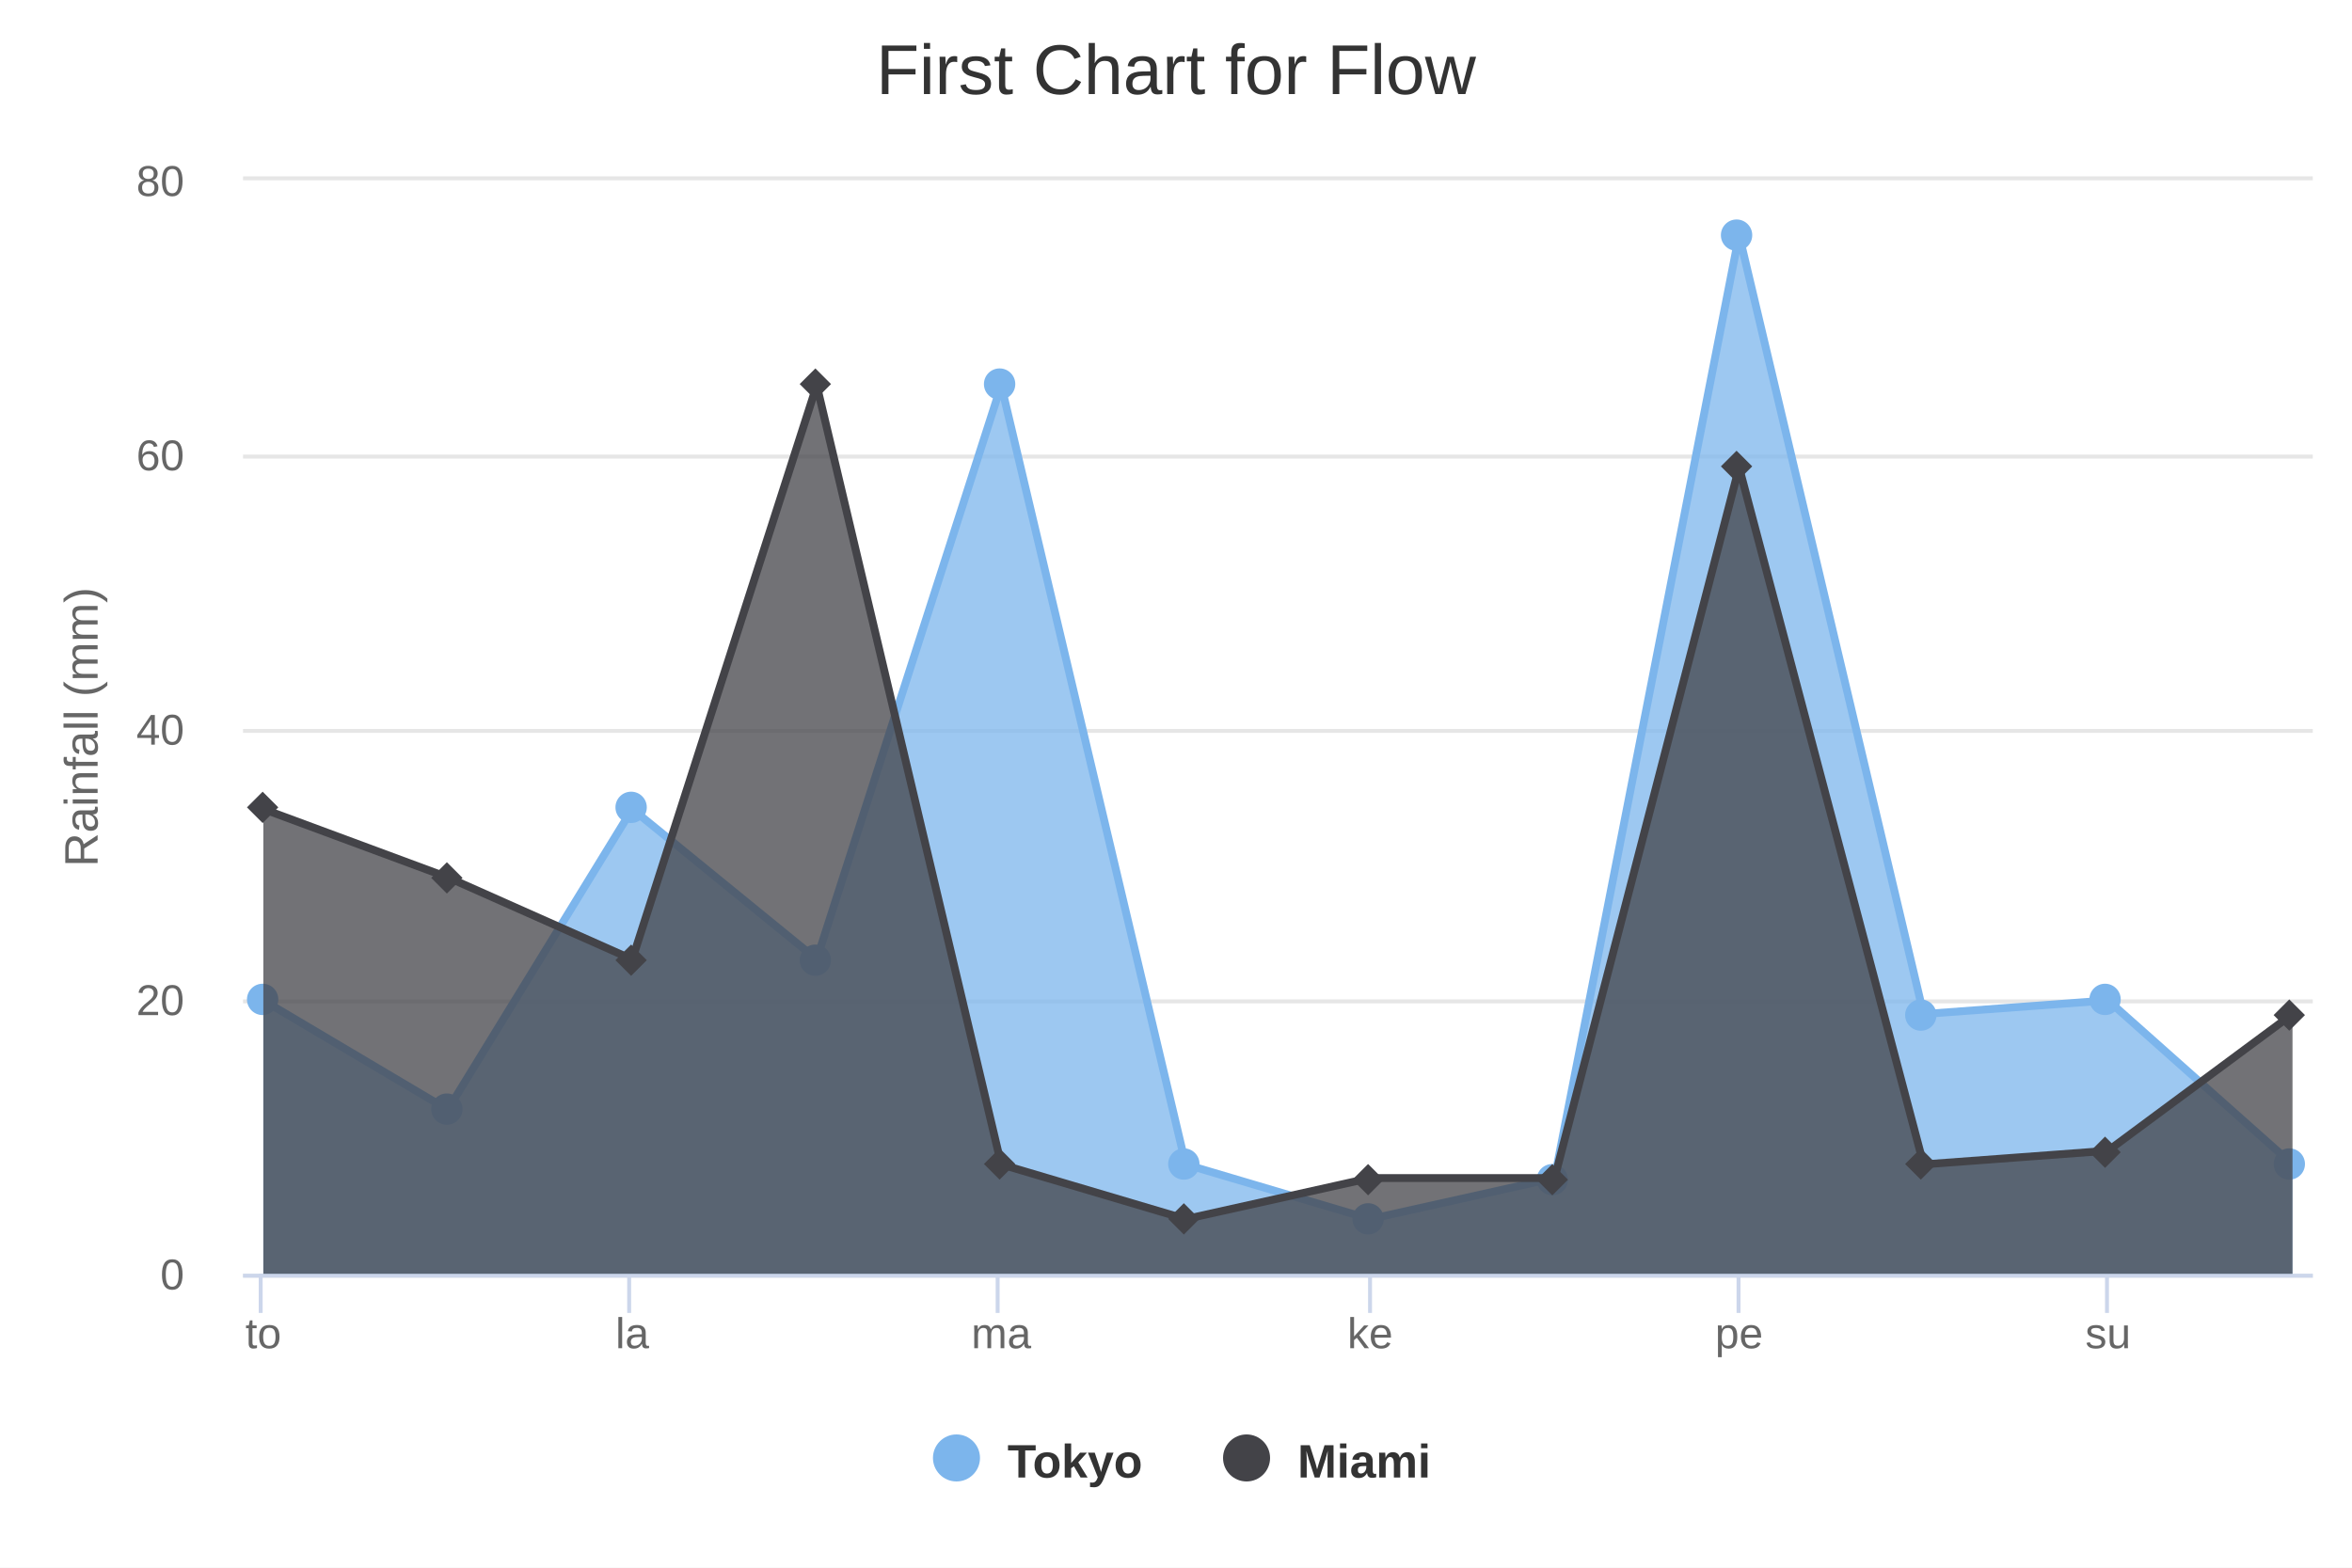
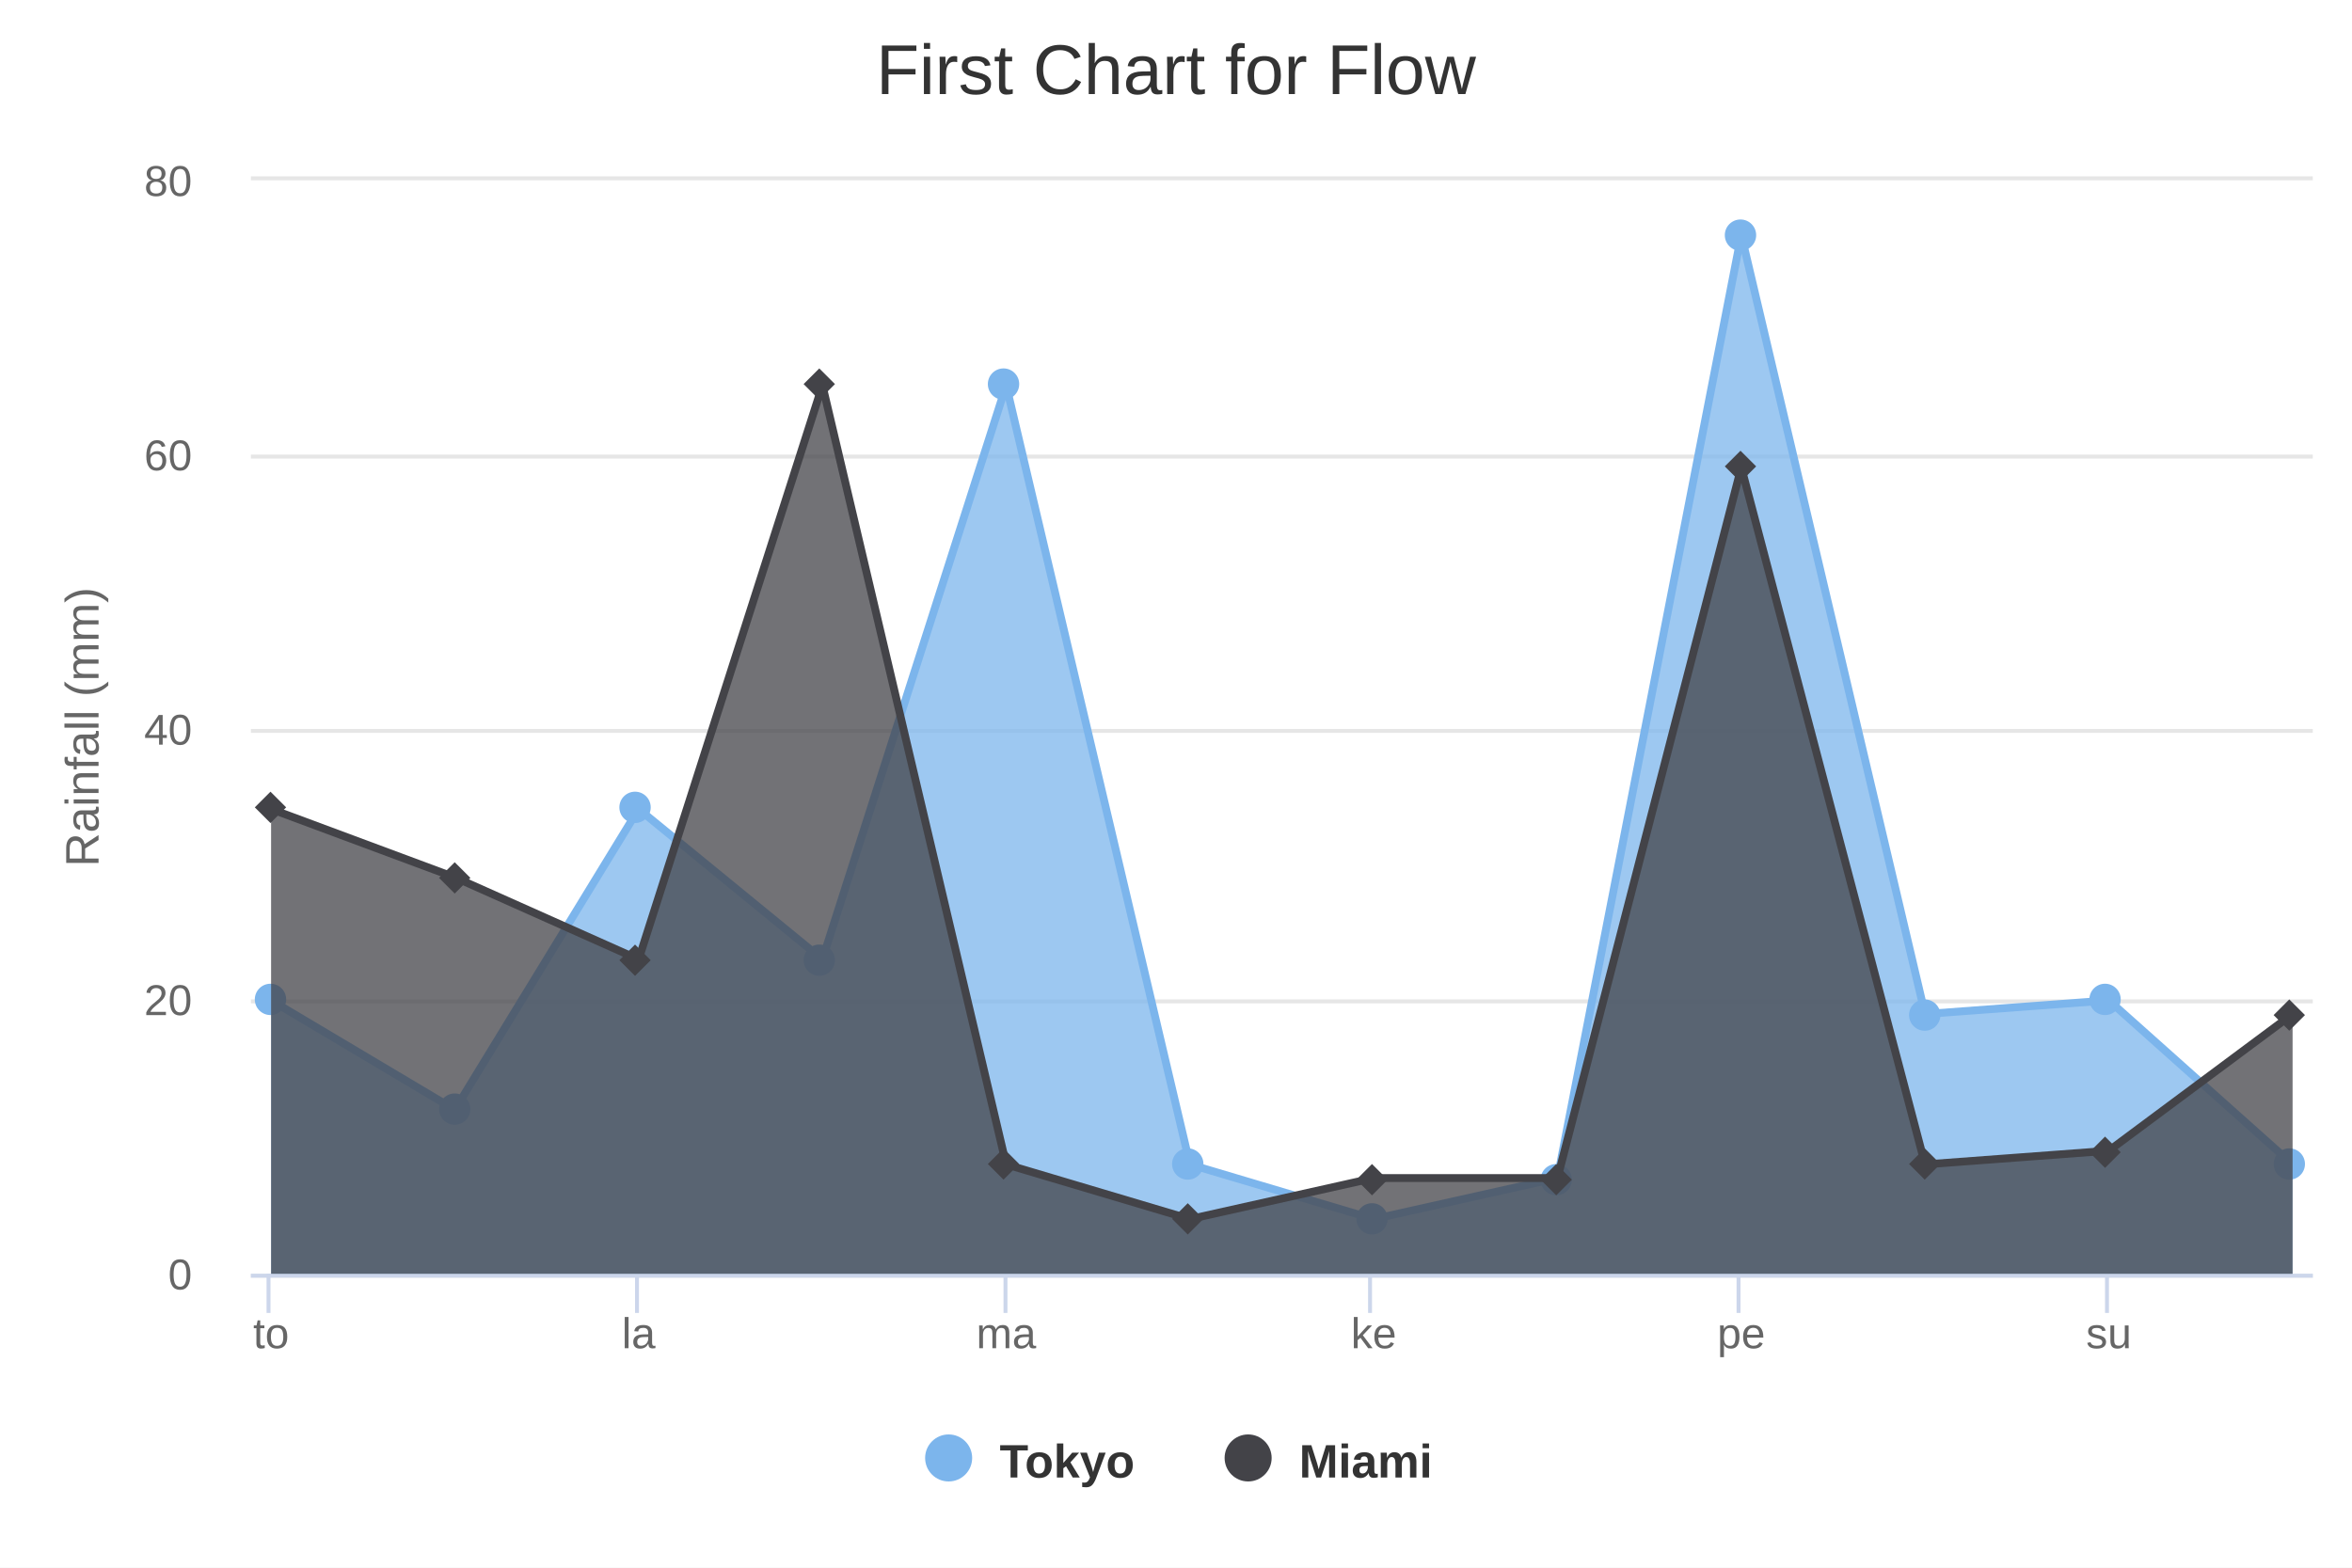
<svg xmlns="http://www.w3.org/2000/svg" version="1.1" class="highcharts-root" style="font-family:&quot;Lucida Grande&quot;, &quot;Lucida Sans Unicode&quot;, Arial, Helvetica, sans-serif;font-size:12px;" width="600" height="400" viewBox="0 0 600 400" aria-hidden="false" aria-label="Interactive chart">
  <defs aria-hidden="true">
-     <clipPath id="highcharts-vqdgmdu-1-">
-       <rect x="0" y="0" width="528" height="279" fill="none" />
+     <clipPath id="highcharts-73pwqmk-1-">
+       <rect x="0" y="0" width="526" height="279" fill="none" />
    </clipPath>
-     <clipPath id="highcharts-vqdgmdu-14-">
-       <rect x="0" y="0" width="528" height="279" fill="none" />
+     <clipPath id="highcharts-73pwqmk-14-">
+       <rect x="0" y="0" width="526" height="279" fill="none" />
    </clipPath>
  </defs>
  <rect fill="#ffffff" class="highcharts-background" x="0" y="0" width="600" height="400" rx="0" ry="0" aria-hidden="true" />
-   <rect fill="none" class="highcharts-plot-background" x="62" y="46" width="528" height="279" aria-hidden="true" />
+   <rect fill="none" class="highcharts-plot-background" x="64" y="46" width="526" height="279" aria-hidden="true" />
  <g class="highcharts-pane-group" data-z-index="0" aria-hidden="true" />
  <g class="highcharts-grid highcharts-xaxis-grid" data-z-index="1" aria-hidden="true">
-     <path fill="none" stroke-dasharray="none" data-z-index="1" class="highcharts-grid-line" d="M 66.5 46 L 66.5 325" opacity="1" />
-     <path fill="none" stroke-dasharray="none" data-z-index="1" class="highcharts-grid-line" d="M 160.5 46 L 160.5 325" opacity="1" />
-     <path fill="none" stroke-dasharray="none" data-z-index="1" class="highcharts-grid-line" d="M 254.5 46 L 254.5 325" opacity="1" />
+     <path fill="none" stroke-dasharray="none" data-z-index="1" class="highcharts-grid-line" d="M 68.5 46 L 68.5 325" opacity="1" />
+     <path fill="none" stroke-dasharray="none" data-z-index="1" class="highcharts-grid-line" d="M 162.5 46 L 162.5 325" opacity="1" />
+     <path fill="none" stroke-dasharray="none" data-z-index="1" class="highcharts-grid-line" d="M 256.5 46 L 256.5 325" opacity="1" />
    <path fill="none" stroke-dasharray="none" data-z-index="1" class="highcharts-grid-line" d="M 349.5 46 L 349.5 325" opacity="1" />
    <path fill="none" stroke-dasharray="none" data-z-index="1" class="highcharts-grid-line" d="M 443.5 46 L 443.5 325" opacity="1" />
    <path fill="none" stroke-dasharray="none" data-z-index="1" class="highcharts-grid-line" d="M 537.5 46 L 537.5 325" opacity="1" />
  </g>
  <g class="highcharts-grid highcharts-yaxis-grid" data-z-index="1" aria-hidden="true">
-     <path fill="none" stroke="#e6e6e6" stroke-width="1" stroke-dasharray="none" data-z-index="1" class="highcharts-grid-line" d="M 62 325.5 L 590 325.5" opacity="1" />
-     <path fill="none" stroke="#e6e6e6" stroke-width="1" stroke-dasharray="none" data-z-index="1" class="highcharts-grid-line" d="M 62 255.5 L 590 255.5" opacity="1" />
-     <path fill="none" stroke="#e6e6e6" stroke-width="1" stroke-dasharray="none" data-z-index="1" class="highcharts-grid-line" d="M 62 186.5 L 590 186.5" opacity="1" />
-     <path fill="none" stroke="#e6e6e6" stroke-width="1" stroke-dasharray="none" data-z-index="1" class="highcharts-grid-line" d="M 62 116.5 L 590 116.5" opacity="1" />
-     <path fill="none" stroke="#e6e6e6" stroke-width="1" stroke-dasharray="none" data-z-index="1" class="highcharts-grid-line" d="M 62 45.5 L 590 45.5" opacity="1" />
+     <path fill="none" stroke="#e6e6e6" stroke-width="1" stroke-dasharray="none" data-z-index="1" class="highcharts-grid-line" d="M 64 325.5 L 590 325.5" opacity="1" />
+     <path fill="none" stroke="#e6e6e6" stroke-width="1" stroke-dasharray="none" data-z-index="1" class="highcharts-grid-line" d="M 64 255.5 L 590 255.5" opacity="1" />
+     <path fill="none" stroke="#e6e6e6" stroke-width="1" stroke-dasharray="none" data-z-index="1" class="highcharts-grid-line" d="M 64 186.5 L 590 186.5" opacity="1" />
+     <path fill="none" stroke="#e6e6e6" stroke-width="1" stroke-dasharray="none" data-z-index="1" class="highcharts-grid-line" d="M 64 116.5 L 590 116.5" opacity="1" />
+     <path fill="none" stroke="#e6e6e6" stroke-width="1" stroke-dasharray="none" data-z-index="1" class="highcharts-grid-line" d="M 64 45.5 L 590 45.5" opacity="1" />
  </g>
-   <rect fill="none" class="highcharts-plot-border" data-z-index="1" x="62" y="46" width="528" height="279" aria-hidden="true" />
+   <rect fill="none" class="highcharts-plot-border" data-z-index="1" x="64" y="46" width="526" height="279" aria-hidden="true" />
  <g class="highcharts-axis highcharts-xaxis" data-z-index="2" aria-hidden="true">
-     <path fill="none" class="highcharts-tick" stroke="#ccd6eb" stroke-width="1" d="M 66.5 325 L 66.5 335" opacity="1" />
-     <path fill="none" class="highcharts-tick" stroke="#ccd6eb" stroke-width="1" d="M 160.5 325 L 160.5 335" opacity="1" />
-     <path fill="none" class="highcharts-tick" stroke="#ccd6eb" stroke-width="1" d="M 254.5 325 L 254.5 335" opacity="1" />
+     <path fill="none" class="highcharts-tick" stroke="#ccd6eb" stroke-width="1" d="M 68.5 325 L 68.5 335" opacity="1" />
+     <path fill="none" class="highcharts-tick" stroke="#ccd6eb" stroke-width="1" d="M 162.5 325 L 162.5 335" opacity="1" />
+     <path fill="none" class="highcharts-tick" stroke="#ccd6eb" stroke-width="1" d="M 256.5 325 L 256.5 335" opacity="1" />
    <path fill="none" class="highcharts-tick" stroke="#ccd6eb" stroke-width="1" d="M 349.5 325 L 349.5 335" opacity="1" />
    <path fill="none" class="highcharts-tick" stroke="#ccd6eb" stroke-width="1" d="M 443.5 325 L 443.5 335" opacity="1" />
    <path fill="none" class="highcharts-tick" stroke="#ccd6eb" stroke-width="1" d="M 537.5 325 L 537.5 335" opacity="1" />
-     <path fill="none" class="highcharts-axis-line" stroke="#ccd6eb" stroke-width="1" data-z-index="7" d="M 62 325.5 L 590 325.5" />
+     <path fill="none" class="highcharts-axis-line" stroke="#ccd6eb" stroke-width="1" data-z-index="7" d="M 64 325.5 L 590 325.5" />
  </g>
  <g class="highcharts-axis highcharts-yaxis" data-z-index="2" aria-hidden="true">
-     <text x="24.9" data-z-index="7" text-anchor="middle" transform="translate(0,0) rotate(270 24.9 185.5)" class="highcharts-axis-title" style="color:#666666;fill:#666666;" y="185.5">Rainfall (mm)</text>
-     <path fill="none" class="highcharts-axis-line" data-z-index="7" d="M 62 46 L 62 325" />
+     <text x="25.14" data-z-index="7" text-anchor="middle" transform="translate(0,0) rotate(270 25.14 185.5)" class="highcharts-axis-title" style="color:#666666;fill:#666666;" y="185.5">Rainfall (mm)</text>
+     <path fill="none" class="highcharts-axis-line" data-z-index="7" d="M 64 46 L 64 325" />
  </g>
  <g class="highcharts-series-group" data-z-index="3" aria-hidden="false">
-     <g class="highcharts-series highcharts-series-0 highcharts-area-series highcharts-color-0" data-z-index="0.1" opacity="1" transform="translate(62,46) scale(1 1)" clip-path="url(#highcharts-vqdgmdu-14-)" aria-hidden="true">
-       <path fill="rgb(124,181,236)" fill-opacity="0.75" d="M 5.176 209.25 L 52.235 237.15 L 99.294 160.425 L 146.353 198.788 L 193.412 52.312 L 240.471 251.1 L 287.529 265.05 L 334.588 254.588 L 381.647 13.95 L 428.706 212.738 L 475.765 209.25 L 522.824 251.1 L 522.824 279 L 475.765 279 L 428.706 279 L 381.647 279 L 334.588 279 L 287.529 279 L 240.471 279 L 193.412 279 L 146.353 279 L 99.294 279 L 52.235 279 L 5.176 279 Z" class="highcharts-area" data-z-index="0" />
-       <path fill="none" d="M 5.176 209.25 L 52.235 237.15 L 99.294 160.425 L 146.353 198.788 L 193.412 52.312 L 240.471 251.1 L 287.529 265.05 L 334.588 254.588 L 381.647 13.95 L 428.706 212.738 L 475.765 209.25 L 522.824 251.1" class="highcharts-graph" data-z-index="1" stroke="#7cb5ec" stroke-width="2" stroke-linejoin="round" stroke-linecap="round" />
-       <path fill="none" d="M 5.176 209.25 L 52.235 237.15 L 99.294 160.425 L 146.353 198.788 L 193.412 52.312 L 240.471 251.1 L 287.529 265.05 L 334.588 254.588 L 381.647 13.95 L 428.706 212.738 L 475.765 209.25 L 522.824 251.1" visibility="visible" data-z-index="2" class="highcharts-tracker-line" stroke-linecap="round" stroke-linejoin="round" stroke="rgb(192,192,192)" stroke-opacity="0.002" stroke-width="22" />
+     <g class="highcharts-series highcharts-series-0 highcharts-area-series highcharts-color-0" data-z-index="0.1" opacity="1" transform="translate(64,46) scale(1 1)" clip-path="url(#highcharts-73pwqmk-14-)" aria-hidden="true">
+       <path fill="rgb(124,181,236)" fill-opacity="0.75" d="M 5.157 209.25 L 52.037 237.15 L 98.918 160.425 L 145.799 198.788 L 192.679 52.312 L 239.56 251.1 L 286.44 265.05 L 333.321 254.588 L 380.201 13.95 L 427.082 212.738 L 473.963 209.25 L 520.843 251.1 L 520.843 279 L 473.963 279 L 427.082 279 L 380.201 279 L 333.321 279 L 286.44 279 L 239.56 279 L 192.679 279 L 145.799 279 L 98.918 279 L 52.037 279 L 5.157 279 Z" class="highcharts-area" data-z-index="0" />
+       <path fill="none" d="M 5.157 209.25 L 52.037 237.15 L 98.918 160.425 L 145.799 198.788 L 192.679 52.312 L 239.56 251.1 L 286.44 265.05 L 333.321 254.588 L 380.201 13.95 L 427.082 212.738 L 473.963 209.25 L 520.843 251.1" class="highcharts-graph" data-z-index="1" stroke="#7cb5ec" stroke-width="2" stroke-linejoin="round" stroke-linecap="round" />
+       <path fill="none" d="M 5.157 209.25 L 52.037 237.15 L 98.918 160.425 L 145.799 198.788 L 192.679 52.312 L 239.56 251.1 L 286.44 265.05 L 333.321 254.588 L 380.201 13.95 L 427.082 212.738 L 473.963 209.25 L 520.843 251.1" visibility="visible" data-z-index="2" class="highcharts-tracker-line" stroke-linecap="round" stroke-linejoin="round" stroke="rgb(192,192,192)" stroke-opacity="0.002" stroke-width="22" />
    </g>
-     <g class="highcharts-markers highcharts-series-0 highcharts-area-series highcharts-color-0 highcharts-tracker" data-z-index="0.1" opacity="1" transform="translate(62,46) scale(1 1)" clip-path="none" aria-hidden="false" role="region" tabindex="-1" style="outline: 0;" aria-label="Tokyo, series 1 of 2 with 12 data points.">
+     <g class="highcharts-markers highcharts-series-0 highcharts-area-series highcharts-color-0 highcharts-tracker" data-z-index="0.1" opacity="1" transform="translate(64,46) scale(1 1)" clip-path="none" aria-hidden="false" role="region" tabindex="-1" style="outline: 0;" aria-label="Tokyo, series 1 of 2 with 12 data points.">
      <path fill="#7cb5ec" d="M 5 213 A 4 4 0 1 1 5.004 213 Z" opacity="1" class="highcharts-point highcharts-color-0" tabindex="-1" style="outline: 0;" role="img" aria-label="1. Torstai, Tammi  1, 1970, 20. Tokyo." />
      <path fill="#7cb5ec" d="M 52 241 A 4 4 0 1 1 52.004 241 Z" opacity="1" class="highcharts-point highcharts-color-0" tabindex="-1" style="outline: 0;" role="img" aria-label="2. Perjantai, Tammi  2, 1970, 12. Tokyo." />
-       <path fill="#7cb5ec" d="M 99 164 A 4 4 0 1 1 99.004 164 Z" opacity="1" class="highcharts-point highcharts-color-0" tabindex="-1" style="outline: 0;" role="img" aria-label="3. Lauantai, Tammi  3, 1970, 34. Tokyo." />
-       <path fill="#7cb5ec" d="M 146 203 A 4 4 0 1 1 146.004 203 Z" opacity="1" class="highcharts-point highcharts-color-0" tabindex="-1" style="outline: 0;" role="img" aria-label="4. Sunnuntai, Tammi  4, 1970, 23. Tokyo." />
-       <path fill="#7cb5ec" d="M 193 56 A 4 4 0 1 1 193.004 56 Z" opacity="1" class="highcharts-point highcharts-color-0" tabindex="-1" style="outline: 0;" role="img" aria-label="5. Maanantai, Tammi  5, 1970, 65. Tokyo." />
-       <path fill="#7cb5ec" d="M 240 255 A 4 4 0 1 1 240.004 255 Z" opacity="1" class="highcharts-point highcharts-color-0" tabindex="-1" style="outline: 0;" role="img" aria-label="6. Tiistai, Tammi  6, 1970, 8. Tokyo." />
-       <path fill="#7cb5ec" d="M 287 269 A 4 4 0 1 1 287.004 269 Z" opacity="1" class="highcharts-point highcharts-color-0" tabindex="-1" style="outline: 0;" role="img" aria-label="7. Keskiviikko, Tammi  7, 1970, 4. Tokyo." />
-       <path fill="#7cb5ec" d="M 334 259 A 4 4 0 1 1 334.004 259 Z" opacity="1" class="highcharts-point highcharts-color-0" tabindex="-1" style="outline: 0;" role="img" aria-label="8. Torstai, Tammi  8, 1970, 7. Tokyo." />
-       <path fill="#7cb5ec" d="M 381 18 A 4 4 0 1 1 381.004 18 Z" opacity="1" class="highcharts-point highcharts-color-0" tabindex="-1" style="outline: 0;" role="img" aria-label="9. Perjantai, Tammi  9, 1970, 76. Tokyo." />
-       <path fill="#7cb5ec" d="M 428 217 A 4 4 0 1 1 428.004 217 Z" opacity="1" class="highcharts-point highcharts-color-0" tabindex="-1" style="outline: 0;" role="img" aria-label="10. Lauantai, Tammi 10, 1970, 19. Tokyo." />
-       <path fill="#7cb5ec" d="M 475 213 A 4 4 0 1 1 475.004 213 Z" opacity="1" class="highcharts-point highcharts-color-0" tabindex="-1" style="outline: 0;" role="img" aria-label="11. Sunnuntai, Tammi 11, 1970, 20. Tokyo." />
-       <path fill="#7cb5ec" d="M 522 255 A 4 4 0 1 1 522.004 255 Z" opacity="1" class="highcharts-point highcharts-color-0" tabindex="-1" style="outline: 0;" role="img" aria-label="12. Maanantai, Tammi 12, 1970, 8. Tokyo." />
+       <path fill="#7cb5ec" d="M 98 164 A 4 4 0 1 1 98.004 164 Z" opacity="1" class="highcharts-point highcharts-color-0" tabindex="-1" style="outline: 0;" role="img" aria-label="3. Lauantai, Tammi  3, 1970, 34. Tokyo." />
+       <path fill="#7cb5ec" d="M 145 203 A 4 4 0 1 1 145.004 203 Z" opacity="1" class="highcharts-point highcharts-color-0" tabindex="-1" style="outline: 0;" role="img" aria-label="4. Sunnuntai, Tammi  4, 1970, 23. Tokyo." />
+       <path fill="#7cb5ec" d="M 192 56 A 4 4 0 1 1 192.004 56 Z" opacity="1" class="highcharts-point highcharts-color-0" tabindex="-1" style="outline: 0;" role="img" aria-label="5. Maanantai, Tammi  5, 1970, 65. Tokyo." />
+       <path fill="#7cb5ec" d="M 239 255 A 4 4 0 1 1 239.004 255 Z" opacity="1" class="highcharts-point highcharts-color-0" tabindex="-1" style="outline: 0;" role="img" aria-label="6. Tiistai, Tammi  6, 1970, 8. Tokyo." />
+       <path fill="#7cb5ec" d="M 286 269 A 4 4 0 1 1 286.004 269 Z" opacity="1" class="highcharts-point highcharts-color-0" tabindex="-1" style="outline: 0;" role="img" aria-label="7. Keskiviikko, Tammi  7, 1970, 4. Tokyo." />
+       <path fill="#7cb5ec" d="M 333 259 A 4 4 0 1 1 333.004 259 Z" opacity="1" class="highcharts-point highcharts-color-0" tabindex="-1" style="outline: 0;" role="img" aria-label="8. Torstai, Tammi  8, 1970, 7. Tokyo." />
+       <path fill="#7cb5ec" d="M 380 18 A 4 4 0 1 1 380.004 18 Z" opacity="1" class="highcharts-point highcharts-color-0" tabindex="-1" style="outline: 0;" role="img" aria-label="9. Perjantai, Tammi  9, 1970, 76. Tokyo." />
+       <path fill="#7cb5ec" d="M 427 217 A 4 4 0 1 1 427.004 217 Z" opacity="1" class="highcharts-point highcharts-color-0" tabindex="-1" style="outline: 0;" role="img" aria-label="10. Lauantai, Tammi 10, 1970, 19. Tokyo." />
+       <path fill="#7cb5ec" d="M 473 213 A 4 4 0 1 1 473.004 213 Z" opacity="1" class="highcharts-point highcharts-color-0" tabindex="-1" style="outline: 0;" role="img" aria-label="11. Sunnuntai, Tammi 11, 1970, 20. Tokyo." />
+       <path fill="#7cb5ec" d="M 520 255 A 4 4 0 1 1 520.004 255 Z" opacity="1" class="highcharts-point highcharts-color-0" tabindex="-1" style="outline: 0;" role="img" aria-label="12. Maanantai, Tammi 12, 1970, 8. Tokyo." />
    </g>
-     <g class="highcharts-series highcharts-series-1 highcharts-area-series highcharts-color-1" data-z-index="0.1" opacity="1" transform="translate(62,46) scale(1 1)" clip-path="url(#highcharts-vqdgmdu-14-)" aria-hidden="true">
-       <path fill="rgb(67,67,72)" fill-opacity="0.75" d="M 5.176 160.425 L 52.235 177.863 L 99.294 198.788 L 146.353 52.312 L 193.412 251.1 L 240.471 265.05 L 287.529 254.588 L 334.588 254.588 L 381.647 73.238 L 428.706 251.1 L 475.765 247.613 L 522.824 212.738 L 522.824 279 L 475.765 279 L 428.706 279 L 381.647 279 L 334.588 279 L 287.529 279 L 240.471 279 L 193.412 279 L 146.353 279 L 99.294 279 L 52.235 279 L 5.176 279 Z" class="highcharts-area" data-z-index="0" />
-       <path fill="none" d="M 5.176 160.425 L 52.235 177.863 L 99.294 198.788 L 146.353 52.312 L 193.412 251.1 L 240.471 265.05 L 287.529 254.588 L 334.588 254.588 L 381.647 73.238 L 428.706 251.1 L 475.765 247.613 L 522.824 212.738" class="highcharts-graph" data-z-index="1" stroke="#434348" stroke-width="2" stroke-linejoin="round" stroke-linecap="round" />
-       <path fill="none" d="M 5.176 160.425 L 52.235 177.863 L 99.294 198.788 L 146.353 52.312 L 193.412 251.1 L 240.471 265.05 L 287.529 254.588 L 334.588 254.588 L 381.647 73.238 L 428.706 251.1 L 475.765 247.613 L 522.824 212.738" visibility="visible" data-z-index="2" class="highcharts-tracker-line" stroke-linecap="round" stroke-linejoin="round" stroke="rgb(192,192,192)" stroke-opacity="0.002" stroke-width="22" />
+     <g class="highcharts-series highcharts-series-1 highcharts-area-series highcharts-color-1" data-z-index="0.1" opacity="1" transform="translate(64,46) scale(1 1)" clip-path="url(#highcharts-73pwqmk-14-)" aria-hidden="true">
+       <path fill="rgb(67,67,72)" fill-opacity="0.75" d="M 5.157 160.425 L 52.037 177.863 L 98.918 198.788 L 145.799 52.312 L 192.679 251.1 L 239.56 265.05 L 286.44 254.588 L 333.321 254.588 L 380.201 73.238 L 427.082 251.1 L 473.963 247.613 L 520.843 212.738 L 520.843 279 L 473.963 279 L 427.082 279 L 380.201 279 L 333.321 279 L 286.44 279 L 239.56 279 L 192.679 279 L 145.799 279 L 98.918 279 L 52.037 279 L 5.157 279 Z" class="highcharts-area" data-z-index="0" />
+       <path fill="none" d="M 5.157 160.425 L 52.037 177.863 L 98.918 198.788 L 145.799 52.312 L 192.679 251.1 L 239.56 265.05 L 286.44 254.588 L 333.321 254.588 L 380.201 73.238 L 427.082 251.1 L 473.963 247.613 L 520.843 212.738" class="highcharts-graph" data-z-index="1" stroke="#434348" stroke-width="2" stroke-linejoin="round" stroke-linecap="round" />
+       <path fill="none" d="M 5.157 160.425 L 52.037 177.863 L 98.918 198.788 L 145.799 52.312 L 192.679 251.1 L 239.56 265.05 L 286.44 254.588 L 333.321 254.588 L 380.201 73.238 L 427.082 251.1 L 473.963 247.613 L 520.843 212.738" visibility="visible" data-z-index="2" class="highcharts-tracker-line" stroke-linecap="round" stroke-linejoin="round" stroke="rgb(192,192,192)" stroke-opacity="0.002" stroke-width="22" />
    </g>
-     <g class="highcharts-markers highcharts-series-1 highcharts-area-series highcharts-color-1 highcharts-tracker" data-z-index="0.1" opacity="1" transform="translate(62,46) scale(1 1)" clip-path="none" aria-hidden="false" role="region" tabindex="-1" style="outline: 0;" aria-label="Miami, series 2 of 2 with 12 data points.">
+     <g class="highcharts-markers highcharts-series-1 highcharts-area-series highcharts-color-1 highcharts-tracker" data-z-index="0.1" opacity="1" transform="translate(64,46) scale(1 1)" clip-path="none" aria-hidden="false" role="region" tabindex="-1" style="outline: 0;" aria-label="Miami, series 2 of 2 with 12 data points.">
      <path fill="#434348" d="M 5 156 L 9 160 L 5 164 L 1 160 Z" opacity="1" class="highcharts-point highcharts-color-1" tabindex="-1" style="outline: 0;" role="img" aria-label="1. Torstai, Tammi  1, 1970, 34. Miami." />
      <path fill="#434348" d="M 52 174 L 56 178 L 52 182 L 48 178 Z" opacity="1" class="highcharts-point highcharts-color-1" tabindex="-1" style="outline: 0;" role="img" aria-label="2. Perjantai, Tammi  2, 1970, 29. Miami." />
-       <path fill="#434348" d="M 99 195 L 103 199 L 99 203 L 95 199 Z" opacity="1" class="highcharts-point highcharts-color-1" tabindex="-1" style="outline: 0;" role="img" aria-label="3. Lauantai, Tammi  3, 1970, 23. Miami." />
-       <path fill="#434348" d="M 146 48 L 150 52 L 146 56 L 142 52 Z" opacity="1" class="highcharts-point highcharts-color-1" tabindex="-1" style="outline: 0;" role="img" aria-label="4. Sunnuntai, Tammi  4, 1970, 65. Miami." />
-       <path fill="#434348" d="M 193 247 L 197 251 L 193 255 L 189 251 Z" opacity="1" class="highcharts-point highcharts-color-1" tabindex="-1" style="outline: 0;" role="img" aria-label="5. Maanantai, Tammi  5, 1970, 8. Miami." />
-       <path fill="#434348" d="M 240 261 L 244 265 L 240 269 L 236 265 Z" opacity="1" class="highcharts-point highcharts-color-1" tabindex="-1" style="outline: 0;" role="img" aria-label="6. Tiistai, Tammi  6, 1970, 4. Miami." />
-       <path fill="#434348" d="M 287 251 L 291 255 L 287 259 L 283 255 Z" opacity="1" class="highcharts-point highcharts-color-1" tabindex="-1" style="outline: 0;" role="img" aria-label="7. Keskiviikko, Tammi  7, 1970, 7. Miami." />
-       <path fill="#434348" d="M 334 251 L 338 255 L 334 259 L 330 255 Z" opacity="1" class="highcharts-point highcharts-color-1" tabindex="-1" style="outline: 0;" role="img" aria-label="8. Torstai, Tammi  8, 1970, 7. Miami." />
-       <path fill="#434348" d="M 381 69 L 385 73 L 381 77 L 377 73 Z" opacity="1" class="highcharts-point highcharts-color-1" tabindex="-1" style="outline: 0;" role="img" aria-label="9. Perjantai, Tammi  9, 1970, 59. Miami." />
-       <path fill="#434348" d="M 428 247 L 432 251 L 428 255 L 424 251 Z" opacity="1" class="highcharts-point highcharts-color-1" tabindex="-1" style="outline: 0;" role="img" aria-label="10. Lauantai, Tammi 10, 1970, 8. Miami." />
-       <path fill="#434348" d="M 475 244 L 479 248 L 475 252 L 471 248 Z" opacity="1" class="highcharts-point highcharts-color-1" tabindex="-1" style="outline: 0;" role="img" aria-label="11. Sunnuntai, Tammi 11, 1970, 9. Miami." />
-       <path fill="#434348" d="M 522 209 L 526 213 L 522 217 L 518 213 Z" opacity="1" class="highcharts-point highcharts-color-1" tabindex="-1" style="outline: 0;" role="img" aria-label="12. Maanantai, Tammi 12, 1970, 19. Miami." />
+       <path fill="#434348" d="M 98 195 L 102 199 L 98 203 L 94 199 Z" opacity="1" class="highcharts-point highcharts-color-1" tabindex="-1" style="outline: 0;" role="img" aria-label="3. Lauantai, Tammi  3, 1970, 23. Miami." />
+       <path fill="#434348" d="M 145 48 L 149 52 L 145 56 L 141 52 Z" opacity="1" class="highcharts-point highcharts-color-1" tabindex="-1" style="outline: 0;" role="img" aria-label="4. Sunnuntai, Tammi  4, 1970, 65. Miami." />
+       <path fill="#434348" d="M 192 247 L 196 251 L 192 255 L 188 251 Z" opacity="1" class="highcharts-point highcharts-color-1" tabindex="-1" style="outline: 0;" role="img" aria-label="5. Maanantai, Tammi  5, 1970, 8. Miami." />
+       <path fill="#434348" d="M 239 261 L 243 265 L 239 269 L 235 265 Z" opacity="1" class="highcharts-point highcharts-color-1" tabindex="-1" style="outline: 0;" role="img" aria-label="6. Tiistai, Tammi  6, 1970, 4. Miami." />
+       <path fill="#434348" d="M 286 251 L 290 255 L 286 259 L 282 255 Z" opacity="1" class="highcharts-point highcharts-color-1" tabindex="-1" style="outline: 0;" role="img" aria-label="7. Keskiviikko, Tammi  7, 1970, 7. Miami." />
+       <path fill="#434348" d="M 333 251 L 337 255 L 333 259 L 329 255 Z" opacity="1" class="highcharts-point highcharts-color-1" tabindex="-1" style="outline: 0;" role="img" aria-label="8. Torstai, Tammi  8, 1970, 7. Miami." />
+       <path fill="#434348" d="M 380 69 L 384 73 L 380 77 L 376 73 Z" opacity="1" class="highcharts-point highcharts-color-1" tabindex="-1" style="outline: 0;" role="img" aria-label="9. Perjantai, Tammi  9, 1970, 59. Miami." />
+       <path fill="#434348" d="M 427 247 L 431 251 L 427 255 L 423 251 Z" opacity="1" class="highcharts-point highcharts-color-1" tabindex="-1" style="outline: 0;" role="img" aria-label="10. Lauantai, Tammi 10, 1970, 8. Miami." />
+       <path fill="#434348" d="M 473 244 L 477 248 L 473 252 L 469 248 Z" opacity="1" class="highcharts-point highcharts-color-1" tabindex="-1" style="outline: 0;" role="img" aria-label="11. Sunnuntai, Tammi 11, 1970, 9. Miami." />
+       <path fill="#434348" d="M 520 209 L 524 213 L 520 217 L 516 213 Z" opacity="1" class="highcharts-point highcharts-color-1" tabindex="-1" style="outline: 0;" role="img" aria-label="12. Maanantai, Tammi 12, 1970, 19. Miami." />
    </g>
  </g>
  <text x="300" text-anchor="middle" class="highcharts-title" data-z-index="4" style="color:#333333;font-size:18px;fill:#333333;" y="24" aria-hidden="true">First Chart for Flow</text>
  <text x="300" text-anchor="middle" class="highcharts-subtitle" data-z-index="4" style="color:#666666;fill:#666666;" y="45" aria-hidden="true" />
  <text x="10" text-anchor="start" class="highcharts-caption" data-z-index="4" style="color:#666666;fill:#666666;" y="397" aria-hidden="true" />
-   <g class="highcharts-legend highcharts-no-tooltip" data-z-index="7" transform="translate(228,359)" aria-hidden="true">
-     <rect fill="none" class="highcharts-legend-box" rx="0" ry="0" x="0" y="0" width="144" height="26" visibility="visible" />
+   <g class="highcharts-legend highcharts-no-tooltip" data-z-index="7" transform="translate(226,359)" aria-hidden="true">
+     <rect fill="none" class="highcharts-legend-box" rx="0" ry="0" x="0" y="0" width="148" height="26" visibility="visible" />
    <g data-z-index="1">
      <g>
        <g class="highcharts-legend-item highcharts-area-series highcharts-color-0 highcharts-series-0" data-z-index="1" transform="translate(8,3)">
          <text x="21" style="color:#333333;cursor:pointer;font-size:12px;font-weight:bold;fill:#333333;" text-anchor="start" data-z-index="2" y="15">Tokyo</text>
          <rect x="2" y="4" width="12" height="12" fill="#7cb5ec" rx="6" ry="6" class="highcharts-point" data-z-index="3" />
        </g>
-         <g class="highcharts-legend-item highcharts-area-series highcharts-color-1 highcharts-series-1" data-z-index="1" transform="translate(82,3)">
+         <g class="highcharts-legend-item highcharts-area-series highcharts-color-1 highcharts-series-1" data-z-index="1" transform="translate(84.4,3)">
          <text x="21" y="15" style="color:#333333;cursor:pointer;font-size:12px;font-weight:bold;fill:#333333;" text-anchor="start" data-z-index="2">Miami</text>
          <rect x="2" y="4" width="12" height="12" fill="#434348" rx="6" ry="6" class="highcharts-point" data-z-index="3" />
        </g>
      </g>
    </g>
  </g>
  <g class="highcharts-axis-labels highcharts-xaxis-labels" data-z-index="7" aria-hidden="true">
-     <text x="67.176" style="color:#666666;cursor:default;font-size:11px;fill:#666666;" text-anchor="middle" transform="translate(0,0)" y="344" opacity="1">to</text>
-     <text x="161.294" style="color:#666666;cursor:default;font-size:11px;fill:#666666;" text-anchor="middle" transform="translate(0,0)" y="344" opacity="1">la</text>
-     <text x="255.412" style="color:#666666;cursor:default;font-size:11px;fill:#666666;" text-anchor="middle" transform="translate(0,0)" y="344" opacity="1">ma</text>
-     <text x="349.529" style="color:#666666;cursor:default;font-size:11px;fill:#666666;" text-anchor="middle" transform="translate(0,0)" y="344" opacity="1">ke</text>
-     <text x="443.647" style="color:#666666;cursor:default;font-size:11px;fill:#666666;" text-anchor="middle" transform="translate(0,0)" y="344" opacity="1">pe</text>
-     <text x="537.765" style="color:#666666;cursor:default;font-size:11px;fill:#666666;" text-anchor="middle" transform="translate(0,0)" y="344" opacity="1">su</text>
+     <text x="69.157" style="color:#666666;cursor:default;font-size:11px;fill:#666666;" text-anchor="middle" transform="translate(0,0)" y="344" opacity="1">to</text>
+     <text x="162.918" style="color:#666666;cursor:default;font-size:11px;fill:#666666;" text-anchor="middle" transform="translate(0,0)" y="344" opacity="1">la</text>
+     <text x="256.679" style="color:#666666;cursor:default;font-size:11px;fill:#666666;" text-anchor="middle" transform="translate(0,0)" y="344" opacity="1">ma</text>
+     <text x="350.44" style="color:#666666;cursor:default;font-size:11px;fill:#666666;" text-anchor="middle" transform="translate(0,0)" y="344" opacity="1">ke</text>
+     <text x="444.201" style="color:#666666;cursor:default;font-size:11px;fill:#666666;" text-anchor="middle" transform="translate(0,0)" y="344" opacity="1">pe</text>
+     <text x="537.963" style="color:#666666;cursor:default;font-size:11px;fill:#666666;" text-anchor="middle" transform="translate(0,0)" y="344" opacity="1">su</text>
  </g>
  <g class="highcharts-axis-labels highcharts-yaxis-labels" data-z-index="7" aria-hidden="true">
-     <text x="47" style="color:#666666;cursor:default;font-size:11px;fill:#666666;" text-anchor="end" transform="translate(0,0)" y="329" opacity="1">0</text>
-     <text x="47" style="color:#666666;cursor:default;font-size:11px;fill:#666666;" text-anchor="end" transform="translate(0,0)" y="259" opacity="1">20</text>
-     <text x="47" style="color:#666666;cursor:default;font-size:11px;fill:#666666;" text-anchor="end" transform="translate(0,0)" y="190" opacity="1">40</text>
-     <text x="47" style="color:#666666;cursor:default;font-size:11px;fill:#666666;" text-anchor="end" transform="translate(0,0)" y="120" opacity="1">60</text>
-     <text x="47" style="color:#666666;cursor:default;font-size:11px;fill:#666666;" text-anchor="end" transform="translate(0,0)" y="50" opacity="1">80</text>
+     <text x="49" style="color:#666666;cursor:default;font-size:11px;fill:#666666;" text-anchor="end" transform="translate(0,0)" y="329" opacity="1">0</text>
+     <text x="49" style="color:#666666;cursor:default;font-size:11px;fill:#666666;" text-anchor="end" transform="translate(0,0)" y="259" opacity="1">20</text>
+     <text x="49" style="color:#666666;cursor:default;font-size:11px;fill:#666666;" text-anchor="end" transform="translate(0,0)" y="190" opacity="1">40</text>
+     <text x="49" style="color:#666666;cursor:default;font-size:11px;fill:#666666;" text-anchor="end" transform="translate(0,0)" y="120" opacity="1">60</text>
+     <text x="49" style="color:#666666;cursor:default;font-size:11px;fill:#666666;" text-anchor="end" transform="translate(0,0)" y="50" opacity="1">80</text>
  </g>
</svg>
